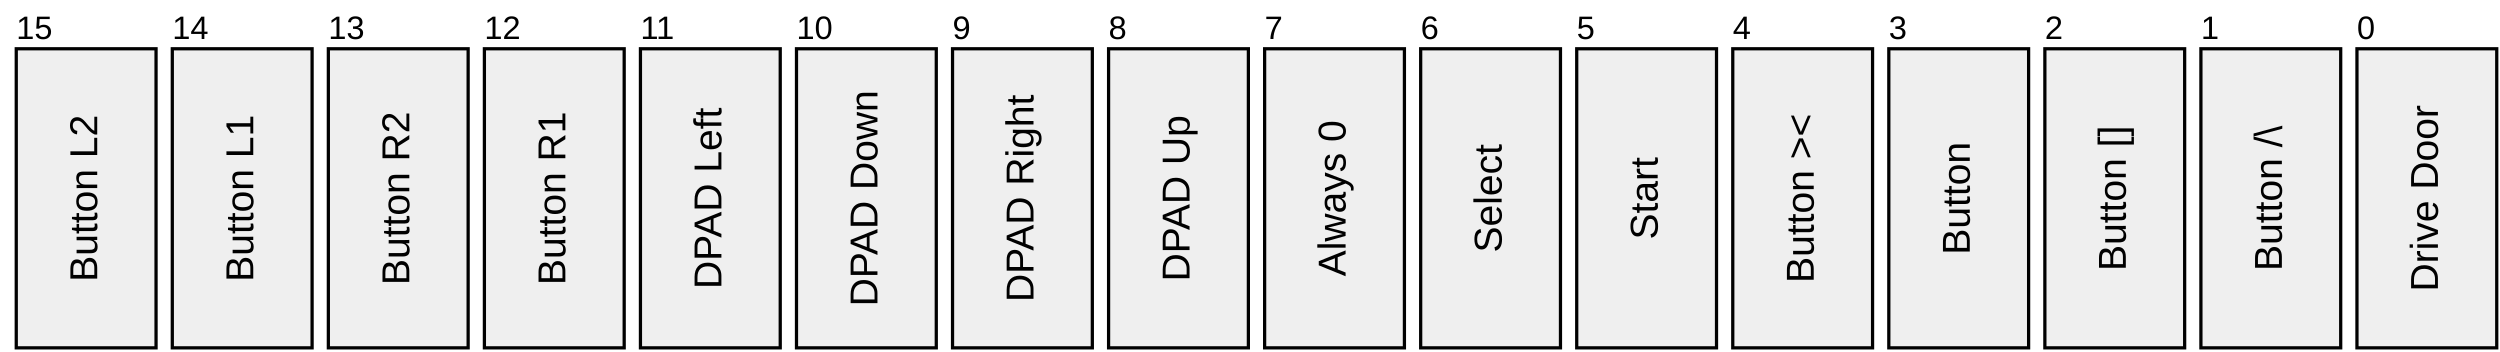
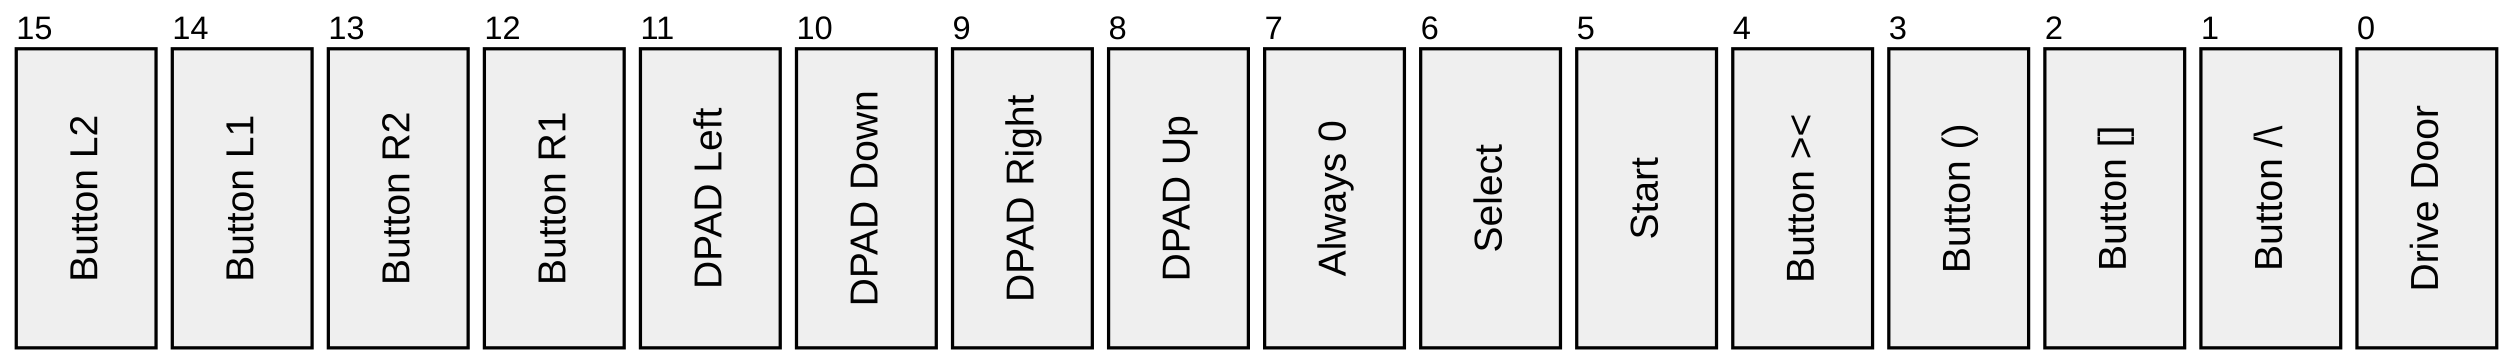
<svg xmlns="http://www.w3.org/2000/svg" width="769" height="108" viewBox="0 0 769 108" style="max-width: 100%; background-color: white;" role="img" aria-label="register bit layout">
  <rect x="725" y="15" width="43" height="92" fill="#efefef" stroke="black" stroke-width="1" />
  <text x="746.5" y="61" font-family="&quot;Trebuchet MS&quot;, Verdana, Arial, Helvetica, sans-serif" font-size="12" fill="black" text-anchor="middle" dominant-baseline="middle" transform="rotate(-90,746.5,61)">Drive Door</text>
  <text x="725" y="12" font-family="&quot;Trebuchet MS&quot;, Verdana, Arial, Helvetica, sans-serif" font-size="10" fill="black" text-anchor="start">0</text>
  <rect x="677" y="15" width="43" height="92" fill="#efefef" stroke="black" stroke-width="1" />
  <text x="698.5" y="61" font-family="&quot;Trebuchet MS&quot;, Verdana, Arial, Helvetica, sans-serif" font-size="12" fill="black" text-anchor="middle" dominant-baseline="middle" transform="rotate(-90,698.5,61)">Button /\</text>
  <text x="677" y="12" font-family="&quot;Trebuchet MS&quot;, Verdana, Arial, Helvetica, sans-serif" font-size="10" fill="black" text-anchor="start">1</text>
  <rect x="629" y="15" width="43" height="92" fill="#efefef" stroke="black" stroke-width="1" />
  <text x="650.5" y="61" font-family="&quot;Trebuchet MS&quot;, Verdana, Arial, Helvetica, sans-serif" font-size="12" fill="black" text-anchor="middle" dominant-baseline="middle" transform="rotate(-90,650.5,61)">Button []</text>
  <text x="629" y="12" font-family="&quot;Trebuchet MS&quot;, Verdana, Arial, Helvetica, sans-serif" font-size="10" fill="black" text-anchor="start">2</text>
  <rect x="581" y="15" width="43" height="92" fill="#efefef" stroke="black" stroke-width="1" />
-   <text x="602.5" y="61" font-family="&quot;Trebuchet MS&quot;, Verdana, Arial, Helvetica, sans-serif" font-size="12" fill="black" text-anchor="middle" dominant-baseline="middle" transform="rotate(-90,602.5,61)">Button</text>
+   <text x="602.5" y="61" font-family="&quot;Trebuchet MS&quot;, Verdana, Arial, Helvetica, sans-serif" font-size="12" fill="black" text-anchor="middle" dominant-baseline="middle" transform="rotate(-90,602.5,61)">Button ()</text>
  <text x="581" y="12" font-family="&quot;Trebuchet MS&quot;, Verdana, Arial, Helvetica, sans-serif" font-size="10" fill="black" text-anchor="start">3</text>
  <rect x="533" y="15" width="43" height="92" fill="#efefef" stroke="black" stroke-width="1" />
  <text x="554.5" y="61" font-family="&quot;Trebuchet MS&quot;, Verdana, Arial, Helvetica, sans-serif" font-size="12" fill="black" text-anchor="middle" dominant-baseline="middle" transform="rotate(-90,554.5,61)">Button &gt;&lt;</text>
  <text x="533" y="12" font-family="&quot;Trebuchet MS&quot;, Verdana, Arial, Helvetica, sans-serif" font-size="10" fill="black" text-anchor="start">4</text>
  <rect x="485" y="15" width="43" height="92" fill="#efefef" stroke="black" stroke-width="1" />
  <text x="506.5" y="61" font-family="&quot;Trebuchet MS&quot;, Verdana, Arial, Helvetica, sans-serif" font-size="12" fill="black" text-anchor="middle" dominant-baseline="middle" transform="rotate(-90,506.5,61)">Start</text>
  <text x="485" y="12" font-family="&quot;Trebuchet MS&quot;, Verdana, Arial, Helvetica, sans-serif" font-size="10" fill="black" text-anchor="start">5</text>
  <rect x="437" y="15" width="43" height="92" fill="#efefef" stroke="black" stroke-width="1" />
  <text x="458.5" y="61" font-family="&quot;Trebuchet MS&quot;, Verdana, Arial, Helvetica, sans-serif" font-size="12" fill="black" text-anchor="middle" dominant-baseline="middle" transform="rotate(-90,458.5,61)">Select</text>
  <text x="437" y="12" font-family="&quot;Trebuchet MS&quot;, Verdana, Arial, Helvetica, sans-serif" font-size="10" fill="black" text-anchor="start">6</text>
  <rect x="389" y="15" width="43" height="92" fill="#efefef" stroke="black" stroke-width="1" />
  <text x="410.5" y="61" font-family="&quot;Trebuchet MS&quot;, Verdana, Arial, Helvetica, sans-serif" font-size="12" fill="black" text-anchor="middle" dominant-baseline="middle" transform="rotate(-90,410.5,61)">Always 0</text>
  <text x="389" y="12" font-family="&quot;Trebuchet MS&quot;, Verdana, Arial, Helvetica, sans-serif" font-size="10" fill="black" text-anchor="start">7</text>
  <rect x="341" y="15" width="43" height="92" fill="#efefef" stroke="black" stroke-width="1" />
  <text x="362.5" y="61" font-family="&quot;Trebuchet MS&quot;, Verdana, Arial, Helvetica, sans-serif" font-size="12" fill="black" text-anchor="middle" dominant-baseline="middle" transform="rotate(-90,362.5,61)">DPAD Up</text>
  <text x="341" y="12" font-family="&quot;Trebuchet MS&quot;, Verdana, Arial, Helvetica, sans-serif" font-size="10" fill="black" text-anchor="start">8</text>
  <rect x="293" y="15" width="43" height="92" fill="#efefef" stroke="black" stroke-width="1" />
  <text x="314.5" y="61" font-family="&quot;Trebuchet MS&quot;, Verdana, Arial, Helvetica, sans-serif" font-size="12" fill="black" text-anchor="middle" dominant-baseline="middle" transform="rotate(-90,314.5,61)">DPAD Right</text>
  <text x="293" y="12" font-family="&quot;Trebuchet MS&quot;, Verdana, Arial, Helvetica, sans-serif" font-size="10" fill="black" text-anchor="start">9</text>
  <rect x="245" y="15" width="43" height="92" fill="#efefef" stroke="black" stroke-width="1" />
  <text x="266.5" y="61" font-family="&quot;Trebuchet MS&quot;, Verdana, Arial, Helvetica, sans-serif" font-size="12" fill="black" text-anchor="middle" dominant-baseline="middle" transform="rotate(-90,266.5,61)">DPAD Down</text>
  <text x="245" y="12" font-family="&quot;Trebuchet MS&quot;, Verdana, Arial, Helvetica, sans-serif" font-size="10" fill="black" text-anchor="start">10</text>
  <rect x="197" y="15" width="43" height="92" fill="#efefef" stroke="black" stroke-width="1" />
  <text x="218.5" y="61" font-family="&quot;Trebuchet MS&quot;, Verdana, Arial, Helvetica, sans-serif" font-size="12" fill="black" text-anchor="middle" dominant-baseline="middle" transform="rotate(-90,218.5,61)">DPAD Left</text>
  <text x="197" y="12" font-family="&quot;Trebuchet MS&quot;, Verdana, Arial, Helvetica, sans-serif" font-size="10" fill="black" text-anchor="start">11</text>
  <rect x="149" y="15" width="43" height="92" fill="#efefef" stroke="black" stroke-width="1" />
  <text x="170.5" y="61" font-family="&quot;Trebuchet MS&quot;, Verdana, Arial, Helvetica, sans-serif" font-size="12" fill="black" text-anchor="middle" dominant-baseline="middle" transform="rotate(-90,170.5,61)">Button R1</text>
  <text x="149" y="12" font-family="&quot;Trebuchet MS&quot;, Verdana, Arial, Helvetica, sans-serif" font-size="10" fill="black" text-anchor="start">12</text>
  <rect x="101" y="15" width="43" height="92" fill="#efefef" stroke="black" stroke-width="1" />
  <text x="122.5" y="61" font-family="&quot;Trebuchet MS&quot;, Verdana, Arial, Helvetica, sans-serif" font-size="12" fill="black" text-anchor="middle" dominant-baseline="middle" transform="rotate(-90,122.5,61)">Button R2</text>
  <text x="101" y="12" font-family="&quot;Trebuchet MS&quot;, Verdana, Arial, Helvetica, sans-serif" font-size="10" fill="black" text-anchor="start">13</text>
  <rect x="53" y="15" width="43" height="92" fill="#efefef" stroke="black" stroke-width="1" />
  <text x="74.5" y="61" font-family="&quot;Trebuchet MS&quot;, Verdana, Arial, Helvetica, sans-serif" font-size="12" fill="black" text-anchor="middle" dominant-baseline="middle" transform="rotate(-90,74.5,61)">Button L1</text>
  <text x="53" y="12" font-family="&quot;Trebuchet MS&quot;, Verdana, Arial, Helvetica, sans-serif" font-size="10" fill="black" text-anchor="start">14</text>
  <rect x="5" y="15" width="43" height="92" fill="#efefef" stroke="black" stroke-width="1" />
  <text x="26.5" y="61" font-family="&quot;Trebuchet MS&quot;, Verdana, Arial, Helvetica, sans-serif" font-size="12" fill="black" text-anchor="middle" dominant-baseline="middle" transform="rotate(-90,26.5,61)">Button L2</text>
  <text x="5" y="12" font-family="&quot;Trebuchet MS&quot;, Verdana, Arial, Helvetica, sans-serif" font-size="10" fill="black" text-anchor="start">15</text>
</svg>
